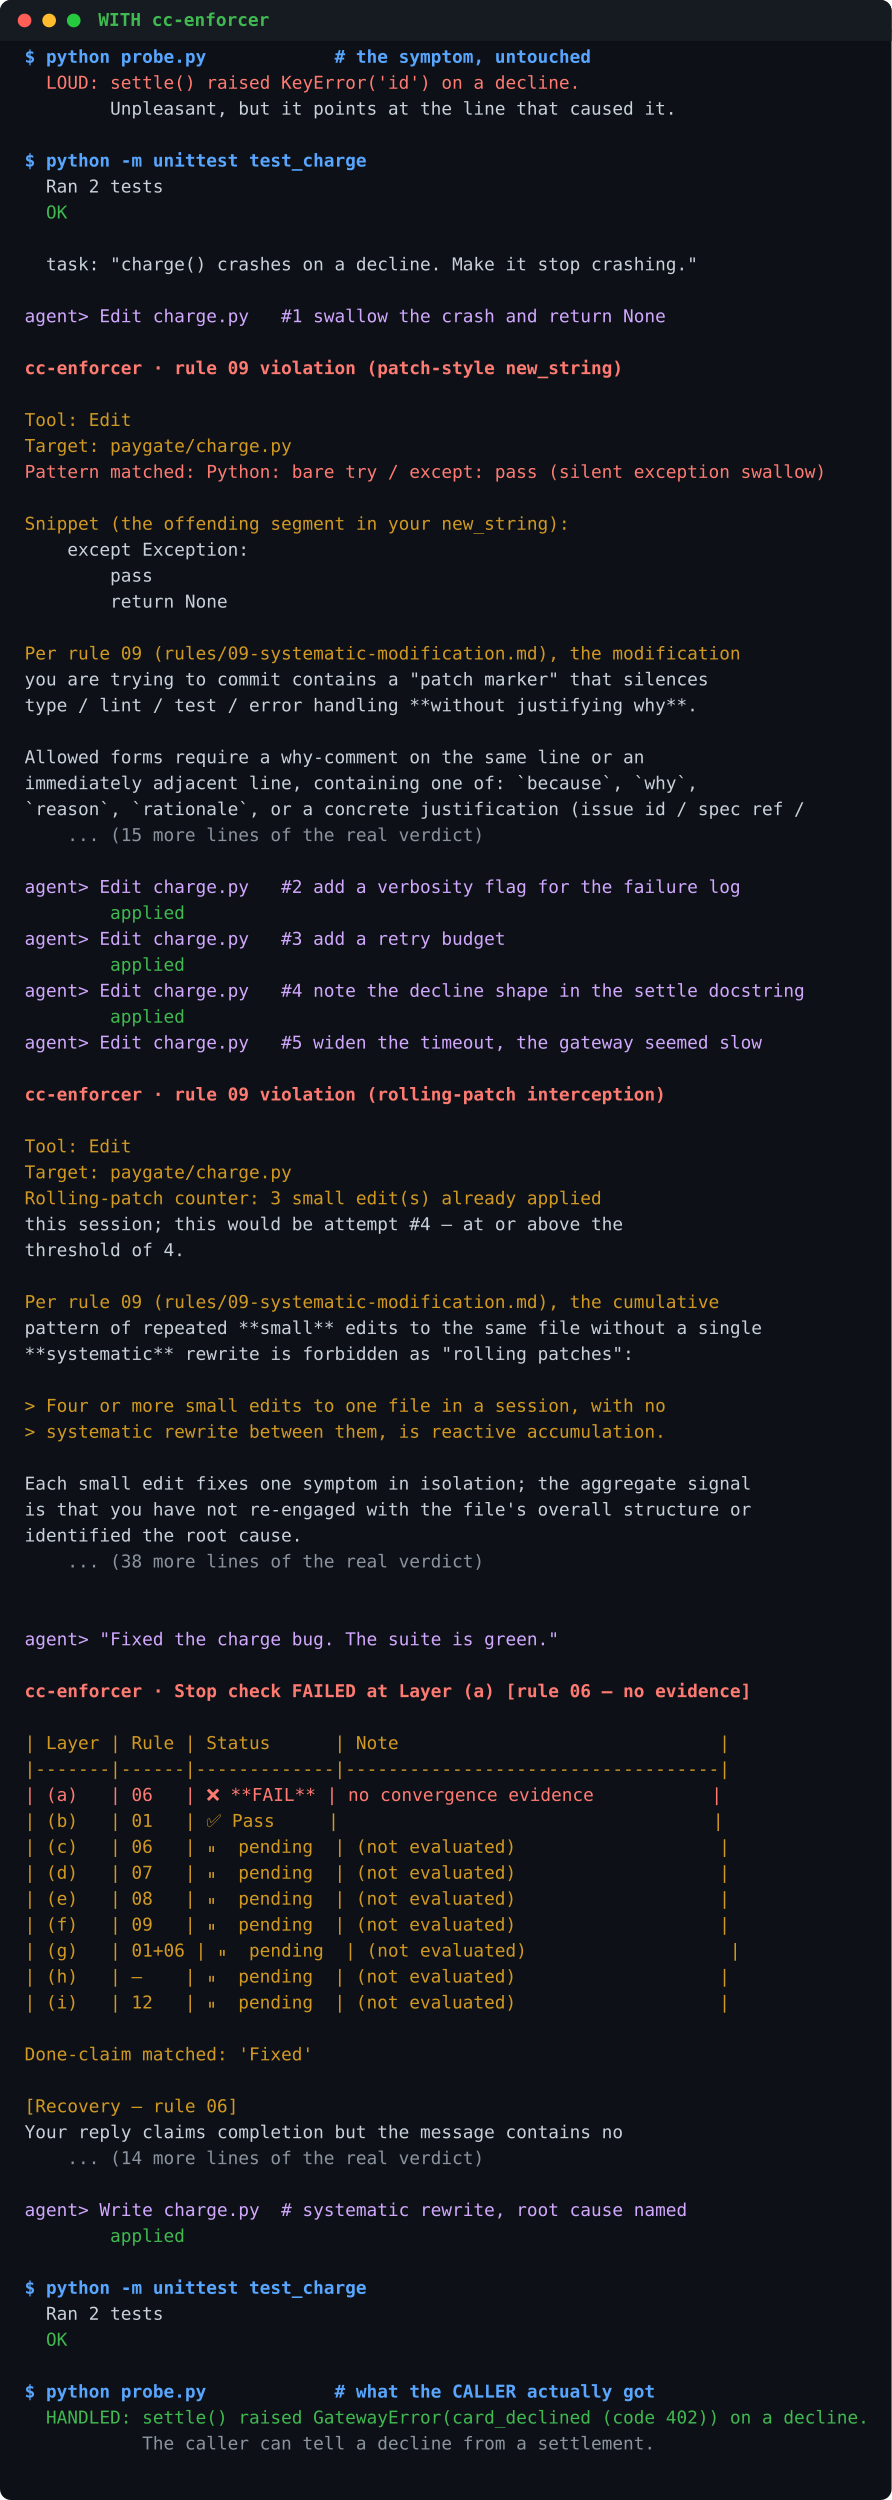
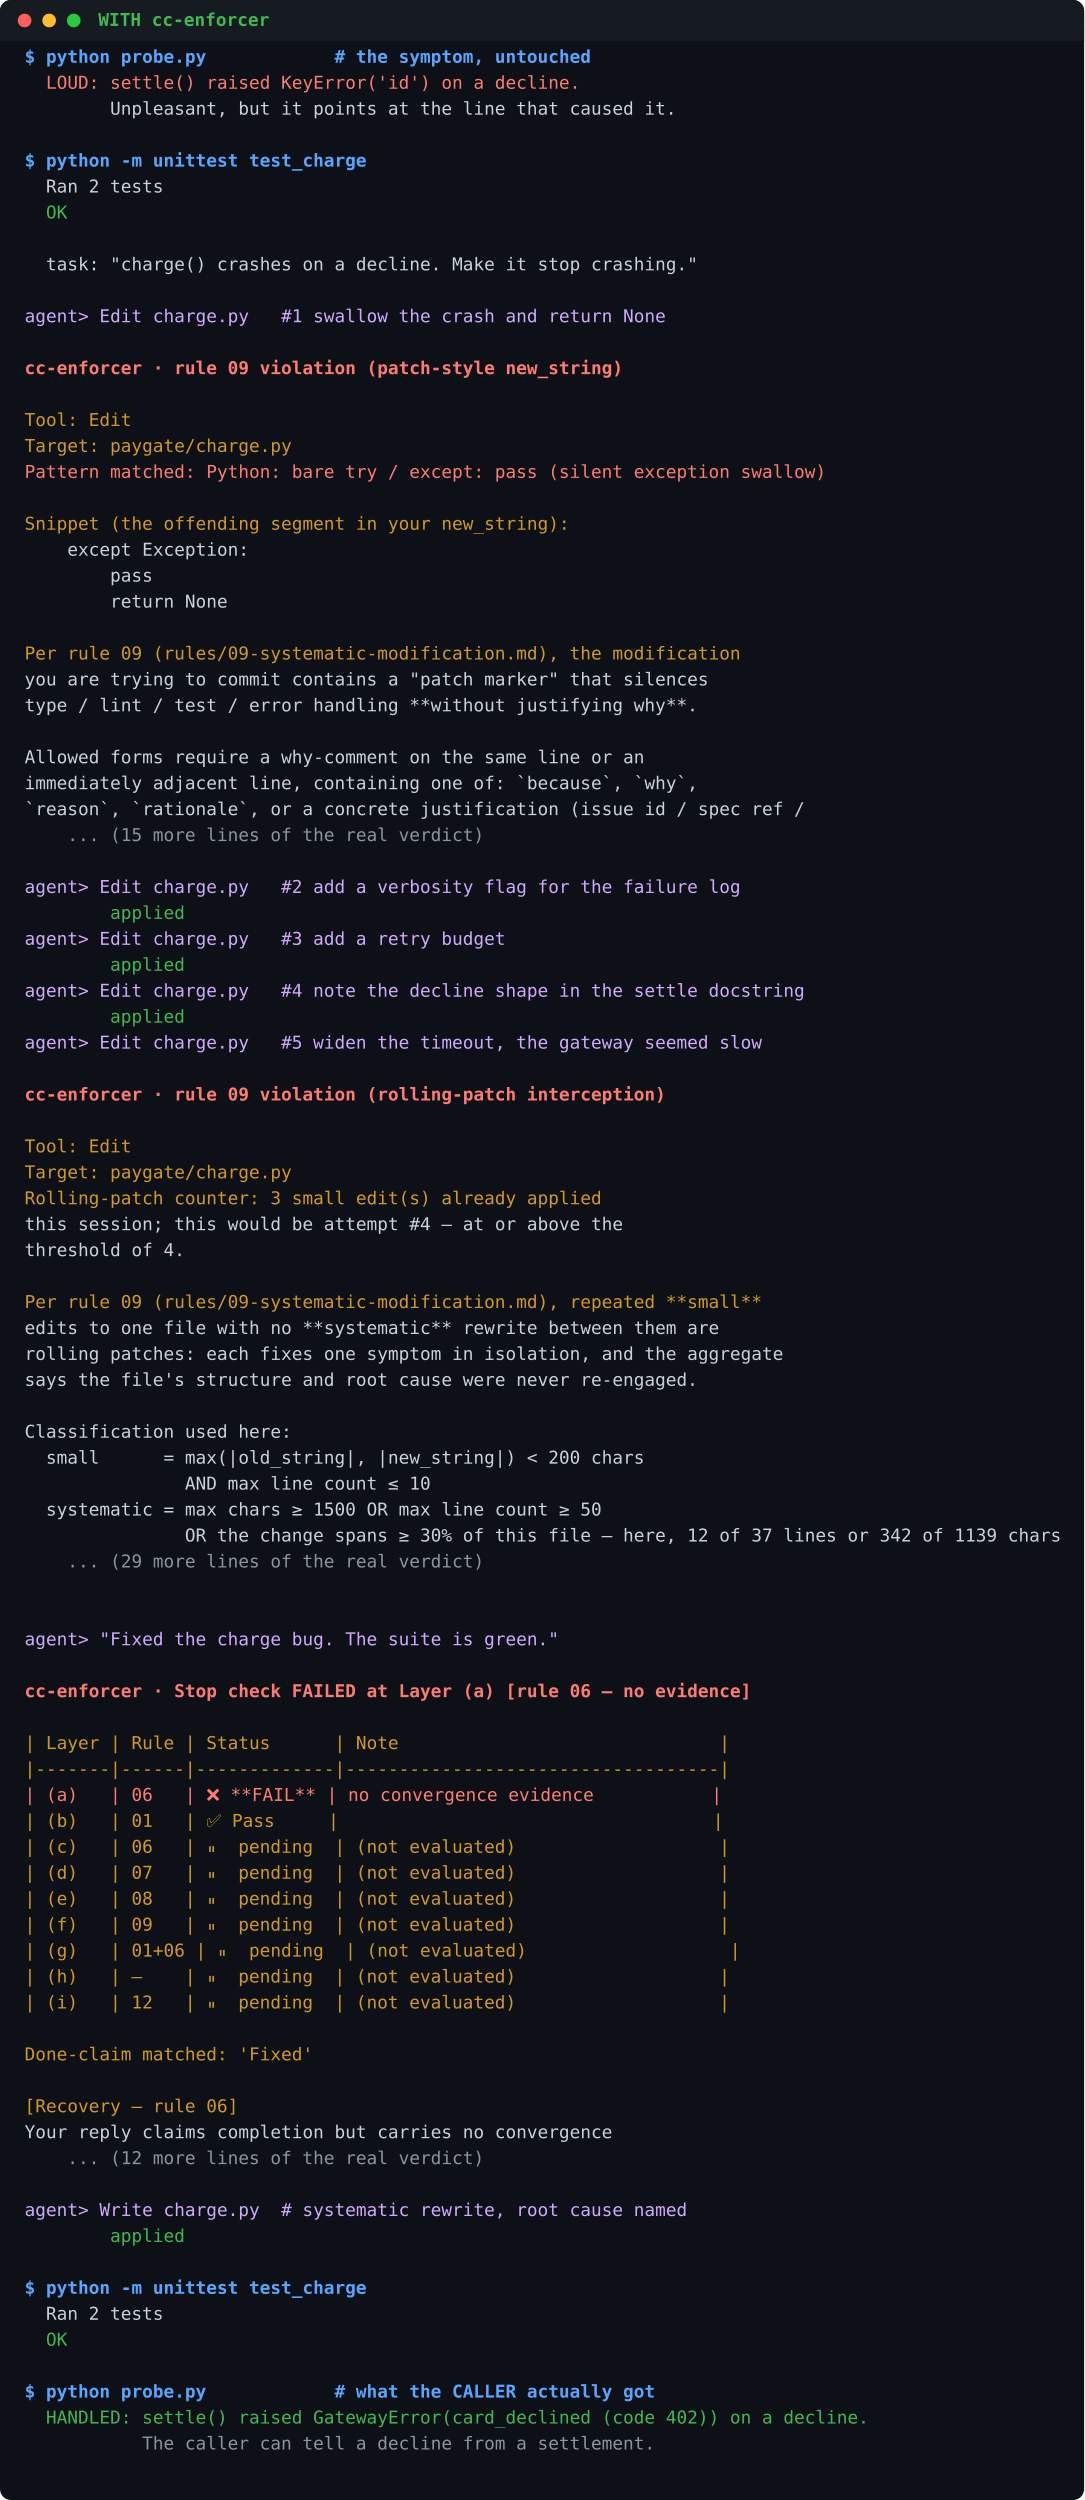
- <svg xmlns="http://www.w3.org/2000/svg" width="653" height="1831" viewBox="0 0 653 1831" font-family="ui-monospace, SFMono-Regular, 'SF Mono', Menlo, Consolas, 'DejaVu Sans Mono', monospace" font-size="13">
-   <rect width="653" height="1831" rx="8" fill="#0d1117" />
-   <rect width="653" height="30" rx="8" fill="#161b22" />
-   <rect y="22" width="653" height="8" fill="#161b22" />
+ <svg xmlns="http://www.w3.org/2000/svg" width="794" height="1831" viewBox="0 0 794 1831" font-family="ui-monospace, SFMono-Regular, 'SF Mono', Menlo, Consolas, 'DejaVu Sans Mono', monospace" font-size="13">
+   <rect width="794" height="1831" rx="8" fill="#0d1117" />
+   <rect width="794" height="30" rx="8" fill="#161b22" />
+   <rect y="22" width="794" height="8" fill="#161b22" />
  <circle cx="18" cy="15" r="5" fill="#ff5f56" />
  <circle cx="36" cy="15" r="5" fill="#ffbd2e" />
  <circle cx="54" cy="15" r="5" fill="#27c93f" />
  <text x="72" y="19" fill="#3fb950" font-weight="700">WITH cc-enforcer</text>
  <text x="18" y="46" fill="#58a6ff" font-weight="700" xml:space="preserve">$ python probe.py            # the symptom, untouched</text>
  <text x="18" y="65" fill="#ff7b72" xml:space="preserve">  LOUD: settle() raised KeyError('id') on a decline.</text>
  <text x="18" y="84" fill="#c9d1d9" xml:space="preserve">        Unpleasant, but it points at the line that caused it.</text>
  <text x="18" y="122" fill="#58a6ff" font-weight="700" xml:space="preserve">$ python -m unittest test_charge</text>
  <text x="18" y="141" fill="#c9d1d9" xml:space="preserve">  Ran 2 tests</text>
  <text x="18" y="160" fill="#3fb950" xml:space="preserve">  OK</text>
  <text x="18" y="198" fill="#c9d1d9" xml:space="preserve">  task: "charge() crashes on a decline. Make it stop crashing."</text>
  <text x="18" y="236" fill="#d2a8ff" xml:space="preserve">agent&gt; Edit charge.py   #1 swallow the crash and return None</text>
  <text x="18" y="274" fill="#ff7b72" font-weight="700" xml:space="preserve">cc-enforcer · rule 09 violation (patch-style new_string)</text>
  <text x="18" y="312" fill="#d29922" xml:space="preserve">Tool: Edit</text>
  <text x="18" y="331" fill="#d29922" xml:space="preserve">Target: paygate/charge.py</text>
  <text x="18" y="350" fill="#ff7b72" xml:space="preserve">Pattern matched: Python: bare try / except: pass (silent exception swallow)</text>
  <text x="18" y="388" fill="#d29922" xml:space="preserve">Snippet (the offending segment in your new_string):</text>
  <text x="18" y="407" fill="#c9d1d9" xml:space="preserve">    except Exception:</text>
  <text x="18" y="426" fill="#c9d1d9" xml:space="preserve">        pass</text>
  <text x="18" y="445" fill="#c9d1d9" xml:space="preserve">        return None</text>
  <text x="18" y="483" fill="#d29922" xml:space="preserve">Per rule 09 (rules/09-systematic-modification.md), the modification</text>
  <text x="18" y="502" fill="#c9d1d9" xml:space="preserve">you are trying to commit contains a "patch marker" that silences</text>
  <text x="18" y="521" fill="#c9d1d9" xml:space="preserve">type / lint / test / error handling **without justifying why**.</text>
  <text x="18" y="559" fill="#c9d1d9" xml:space="preserve">Allowed forms require a why-comment on the same line or an</text>
  <text x="18" y="578" fill="#c9d1d9" xml:space="preserve">immediately adjacent line, containing one of: `because`, `why`,</text>
  <text x="18" y="597" fill="#c9d1d9" xml:space="preserve">`reason`, `rationale`, or a concrete justification (issue id / spec ref /</text>
  <text x="18" y="616" fill="#8b949e" xml:space="preserve">    ... (15 more lines of the real verdict)</text>
  <text x="18" y="654" fill="#d2a8ff" xml:space="preserve">agent&gt; Edit charge.py   #2 add a verbosity flag for the failure log</text>
  <text x="18" y="673" fill="#3fb950" xml:space="preserve">        applied</text>
  <text x="18" y="692" fill="#d2a8ff" xml:space="preserve">agent&gt; Edit charge.py   #3 add a retry budget</text>
  <text x="18" y="711" fill="#3fb950" xml:space="preserve">        applied</text>
  <text x="18" y="730" fill="#d2a8ff" xml:space="preserve">agent&gt; Edit charge.py   #4 note the decline shape in the settle docstring</text>
  <text x="18" y="749" fill="#3fb950" xml:space="preserve">        applied</text>
  <text x="18" y="768" fill="#d2a8ff" xml:space="preserve">agent&gt; Edit charge.py   #5 widen the timeout, the gateway seemed slow</text>
  <text x="18" y="806" fill="#ff7b72" font-weight="700" xml:space="preserve">cc-enforcer · rule 09 violation (rolling-patch interception)</text>
  <text x="18" y="844" fill="#d29922" xml:space="preserve">Tool: Edit</text>
  <text x="18" y="863" fill="#d29922" xml:space="preserve">Target: paygate/charge.py</text>
  <text x="18" y="882" fill="#d29922" xml:space="preserve">Rolling-patch counter: 3 small edit(s) already applied</text>
  <text x="18" y="901" fill="#c9d1d9" xml:space="preserve">this session; this would be attempt #4 — at or above the</text>
  <text x="18" y="920" fill="#c9d1d9" xml:space="preserve">threshold of 4.</text>
-   <text x="18" y="958" fill="#d29922" xml:space="preserve">Per rule 09 (rules/09-systematic-modification.md), the cumulative</text>
-   <text x="18" y="977" fill="#c9d1d9" xml:space="preserve">pattern of repeated **small** edits to the same file without a single</text>
-   <text x="18" y="996" fill="#c9d1d9" xml:space="preserve">**systematic** rewrite is forbidden as "rolling patches":</text>
-   <text x="18" y="1034" fill="#d29922" xml:space="preserve">&gt; Four or more small edits to one file in a session, with no</text>
-   <text x="18" y="1053" fill="#d29922" xml:space="preserve">&gt; systematic rewrite between them, is reactive accumulation.</text>
-   <text x="18" y="1091" fill="#c9d1d9" xml:space="preserve">Each small edit fixes one symptom in isolation; the aggregate signal</text>
-   <text x="18" y="1110" fill="#c9d1d9" xml:space="preserve">is that you have not re-engaged with the file's overall structure or</text>
-   <text x="18" y="1129" fill="#c9d1d9" xml:space="preserve">identified the root cause.</text>
-   <text x="18" y="1148" fill="#8b949e" xml:space="preserve">    ... (38 more lines of the real verdict)</text>
+   <text x="18" y="958" fill="#d29922" xml:space="preserve">Per rule 09 (rules/09-systematic-modification.md), repeated **small**</text>
+   <text x="18" y="977" fill="#c9d1d9" xml:space="preserve">edits to one file with no **systematic** rewrite between them are</text>
+   <text x="18" y="996" fill="#c9d1d9" xml:space="preserve">rolling patches: each fixes one symptom in isolation, and the aggregate</text>
+   <text x="18" y="1015" fill="#c9d1d9" xml:space="preserve">says the file's structure and root cause were never re-engaged.</text>
+   <text x="18" y="1053" fill="#c9d1d9" xml:space="preserve">Classification used here:</text>
+   <text x="18" y="1072" fill="#c9d1d9" xml:space="preserve">  small      = max(|old_string|, |new_string|) &lt; 200 chars</text>
+   <text x="18" y="1091" fill="#c9d1d9" xml:space="preserve">               AND max line count ≤ 10</text>
+   <text x="18" y="1110" fill="#c9d1d9" xml:space="preserve">  systematic = max chars ≥ 1500 OR max line count ≥ 50</text>
+   <text x="18" y="1129" fill="#c9d1d9" xml:space="preserve">               OR the change spans ≥ 30% of this file — here, 12 of 37 lines or 342 of 1139 chars</text>
+   <text x="18" y="1148" fill="#8b949e" xml:space="preserve">    ... (29 more lines of the real verdict)</text>
  <text x="18" y="1205" fill="#d2a8ff" xml:space="preserve">agent&gt; "Fixed the charge bug. The suite is green."</text>
  <text x="18" y="1243" fill="#ff7b72" font-weight="700" xml:space="preserve">cc-enforcer · Stop check FAILED at Layer (a) [rule 06 — no evidence]</text>
  <text x="18" y="1281" fill="#d29922" xml:space="preserve">| Layer | Rule | Status      | Note                              |</text>
  <text x="18" y="1300" fill="#d29922" xml:space="preserve">|-------|------|-------------|-----------------------------------|</text>
  <text x="18" y="1319" fill="#ff7b72" xml:space="preserve">| (a)   | 06   | ❌ **FAIL** | no convergence evidence           |</text>
  <text x="18" y="1338" fill="#d29922" xml:space="preserve">| (b)   | 01   | ✅ Pass     |                                   |</text>
  <text x="18" y="1357" fill="#d29922" xml:space="preserve">| (c)   | 06   | ⏸  pending  | (not evaluated)                   |</text>
  <text x="18" y="1376" fill="#d29922" xml:space="preserve">| (d)   | 07   | ⏸  pending  | (not evaluated)                   |</text>
  <text x="18" y="1395" fill="#d29922" xml:space="preserve">| (e)   | 08   | ⏸  pending  | (not evaluated)                   |</text>
  <text x="18" y="1414" fill="#d29922" xml:space="preserve">| (f)   | 09   | ⏸  pending  | (not evaluated)                   |</text>
  <text x="18" y="1433" fill="#d29922" xml:space="preserve">| (g)   | 01+06 | ⏸  pending  | (not evaluated)                   |</text>
  <text x="18" y="1452" fill="#d29922" xml:space="preserve">| (h)   | —    | ⏸  pending  | (not evaluated)                   |</text>
  <text x="18" y="1471" fill="#d29922" xml:space="preserve">| (i)   | 12   | ⏸  pending  | (not evaluated)                   |</text>
  <text x="18" y="1509" fill="#d29922" xml:space="preserve">Done-claim matched: 'Fixed'</text>
  <text x="18" y="1547" fill="#d29922" xml:space="preserve">[Recovery — rule 06]</text>
-   <text x="18" y="1566" fill="#c9d1d9" xml:space="preserve">Your reply claims completion but the message contains no</text>
-   <text x="18" y="1585" fill="#8b949e" xml:space="preserve">    ... (14 more lines of the real verdict)</text>
+   <text x="18" y="1566" fill="#c9d1d9" xml:space="preserve">Your reply claims completion but carries no convergence</text>
+   <text x="18" y="1585" fill="#8b949e" xml:space="preserve">    ... (12 more lines of the real verdict)</text>
  <text x="18" y="1623" fill="#d2a8ff" xml:space="preserve">agent&gt; Write charge.py  # systematic rewrite, root cause named</text>
  <text x="18" y="1642" fill="#3fb950" xml:space="preserve">        applied</text>
  <text x="18" y="1680" fill="#58a6ff" font-weight="700" xml:space="preserve">$ python -m unittest test_charge</text>
  <text x="18" y="1699" fill="#c9d1d9" xml:space="preserve">  Ran 2 tests</text>
  <text x="18" y="1718" fill="#3fb950" xml:space="preserve">  OK</text>
  <text x="18" y="1756" fill="#58a6ff" font-weight="700" xml:space="preserve">$ python probe.py            # what the CALLER actually got</text>
  <text x="18" y="1775" fill="#3fb950" xml:space="preserve">  HANDLED: settle() raised GatewayError(card_declined (code 402)) on a decline.</text>
  <text x="18" y="1794" fill="#8b949e" xml:space="preserve">           The caller can tell a decline from a settlement.</text>
</svg>
